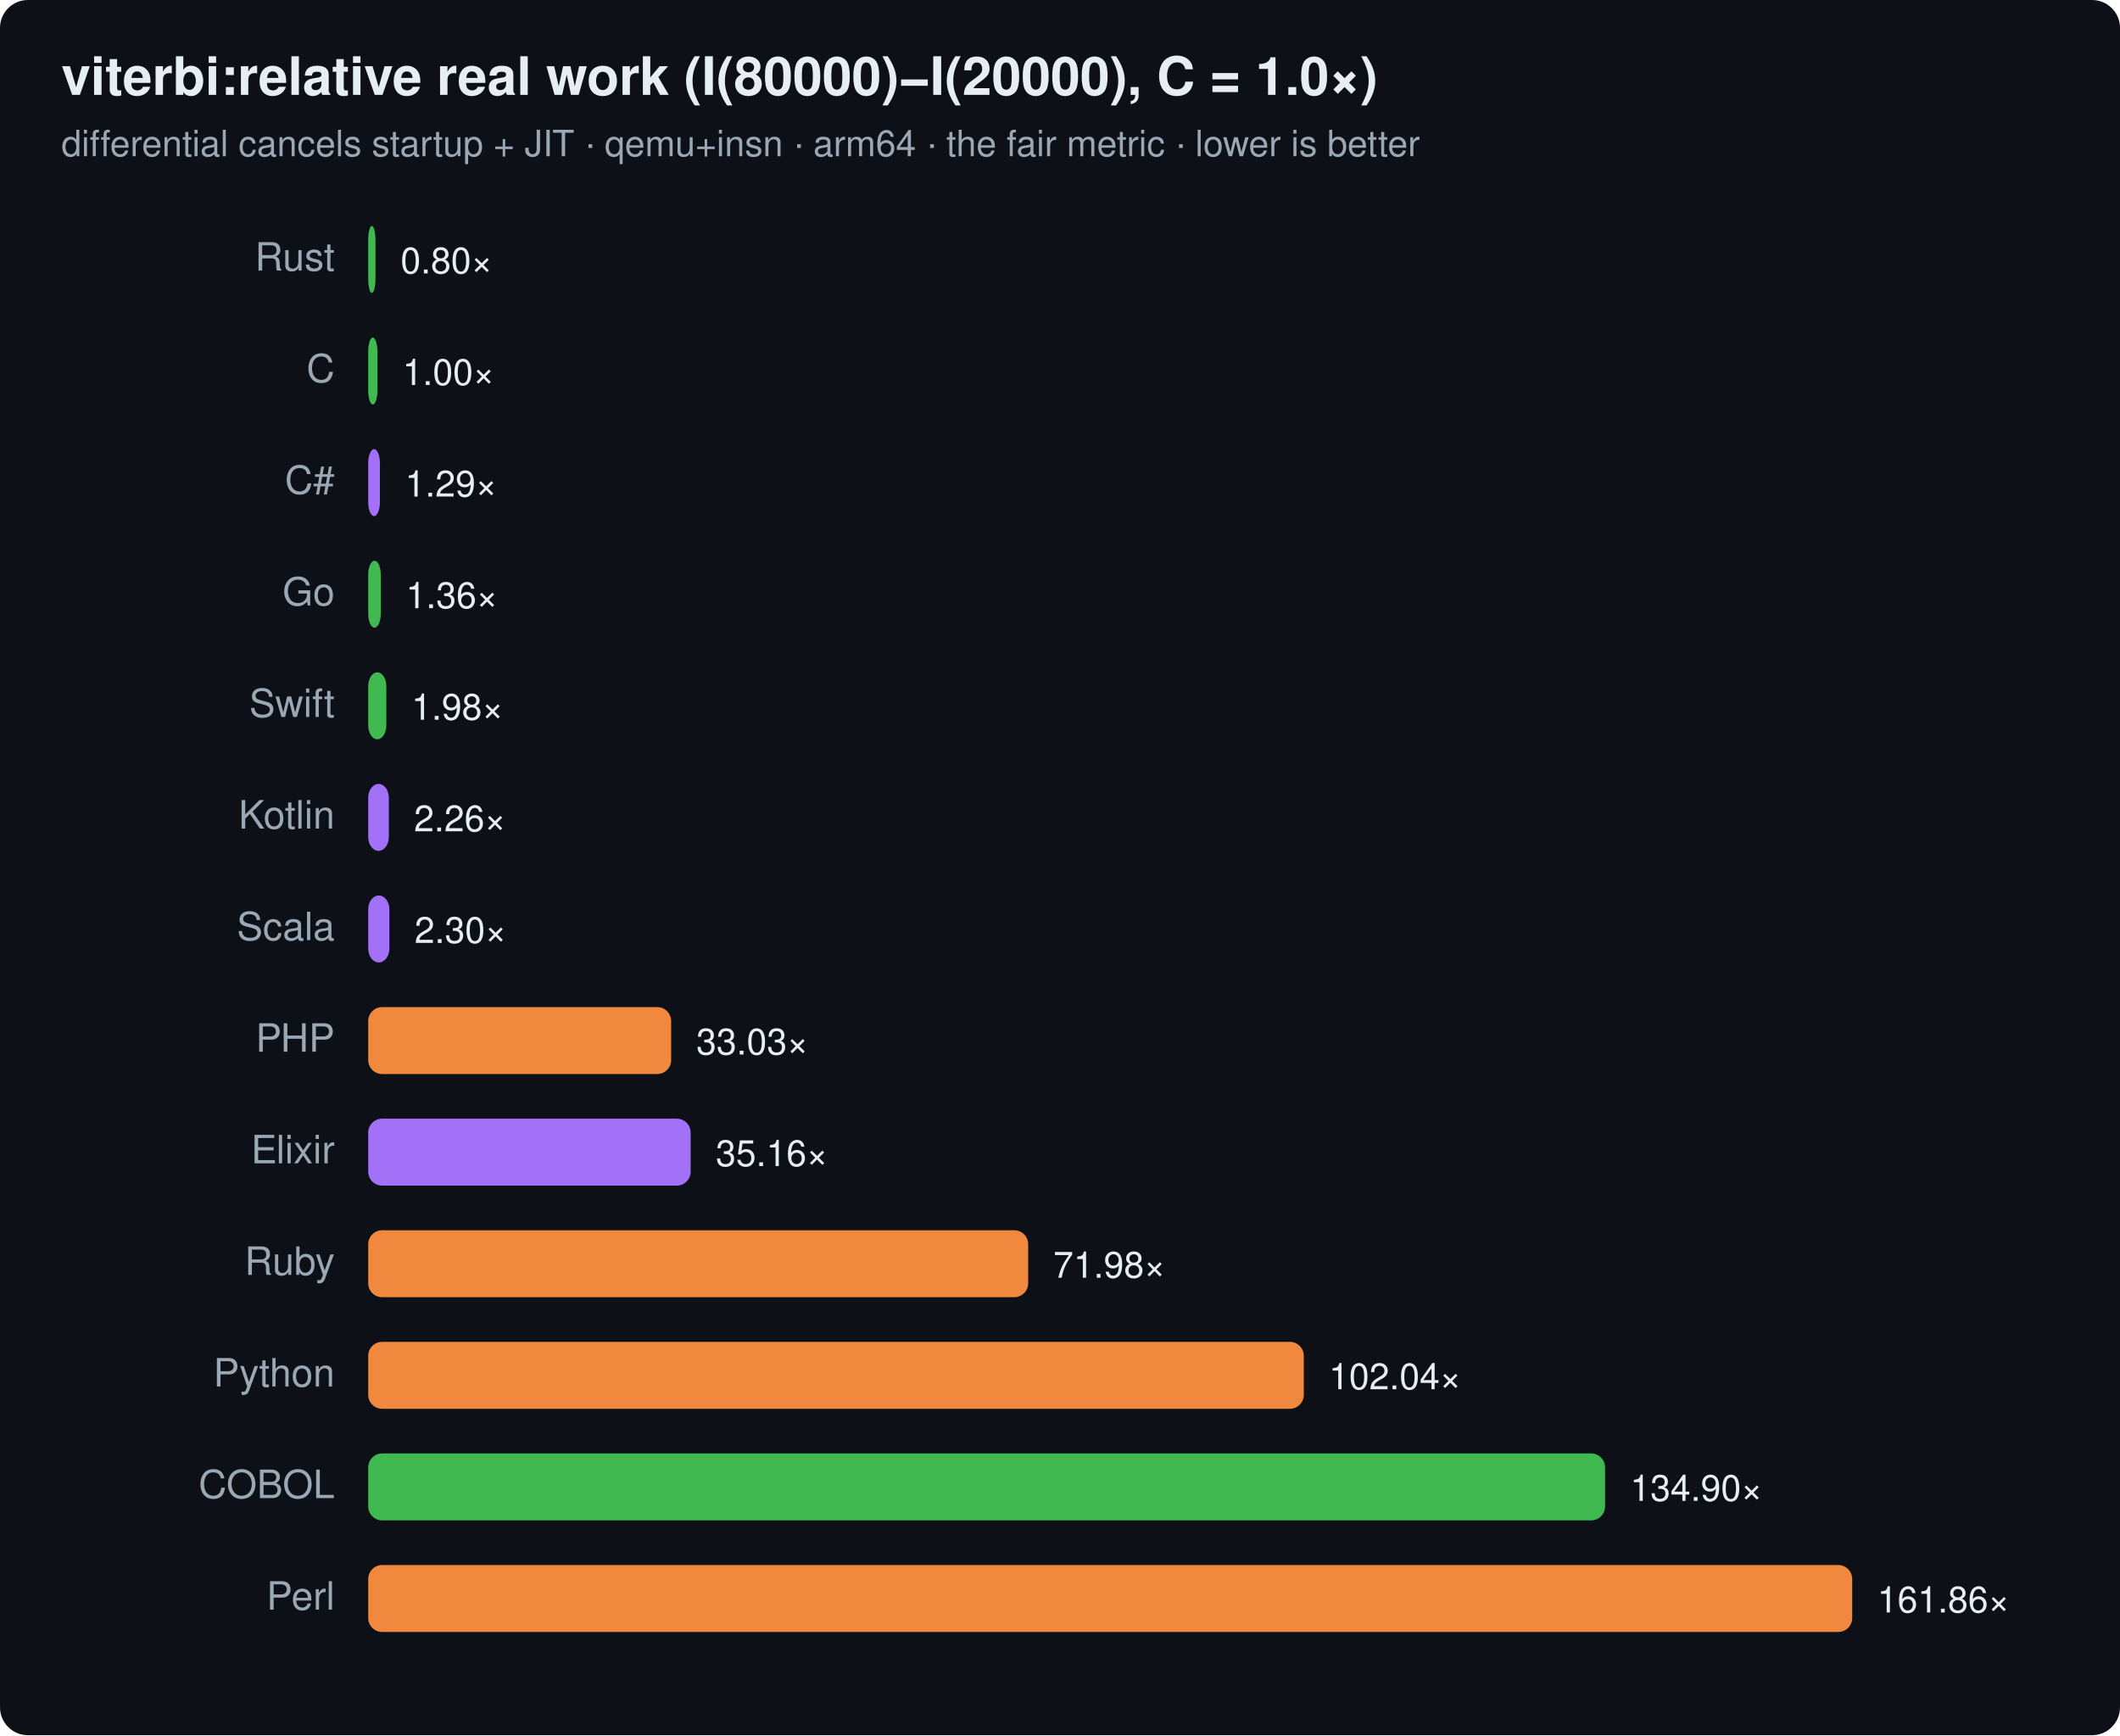
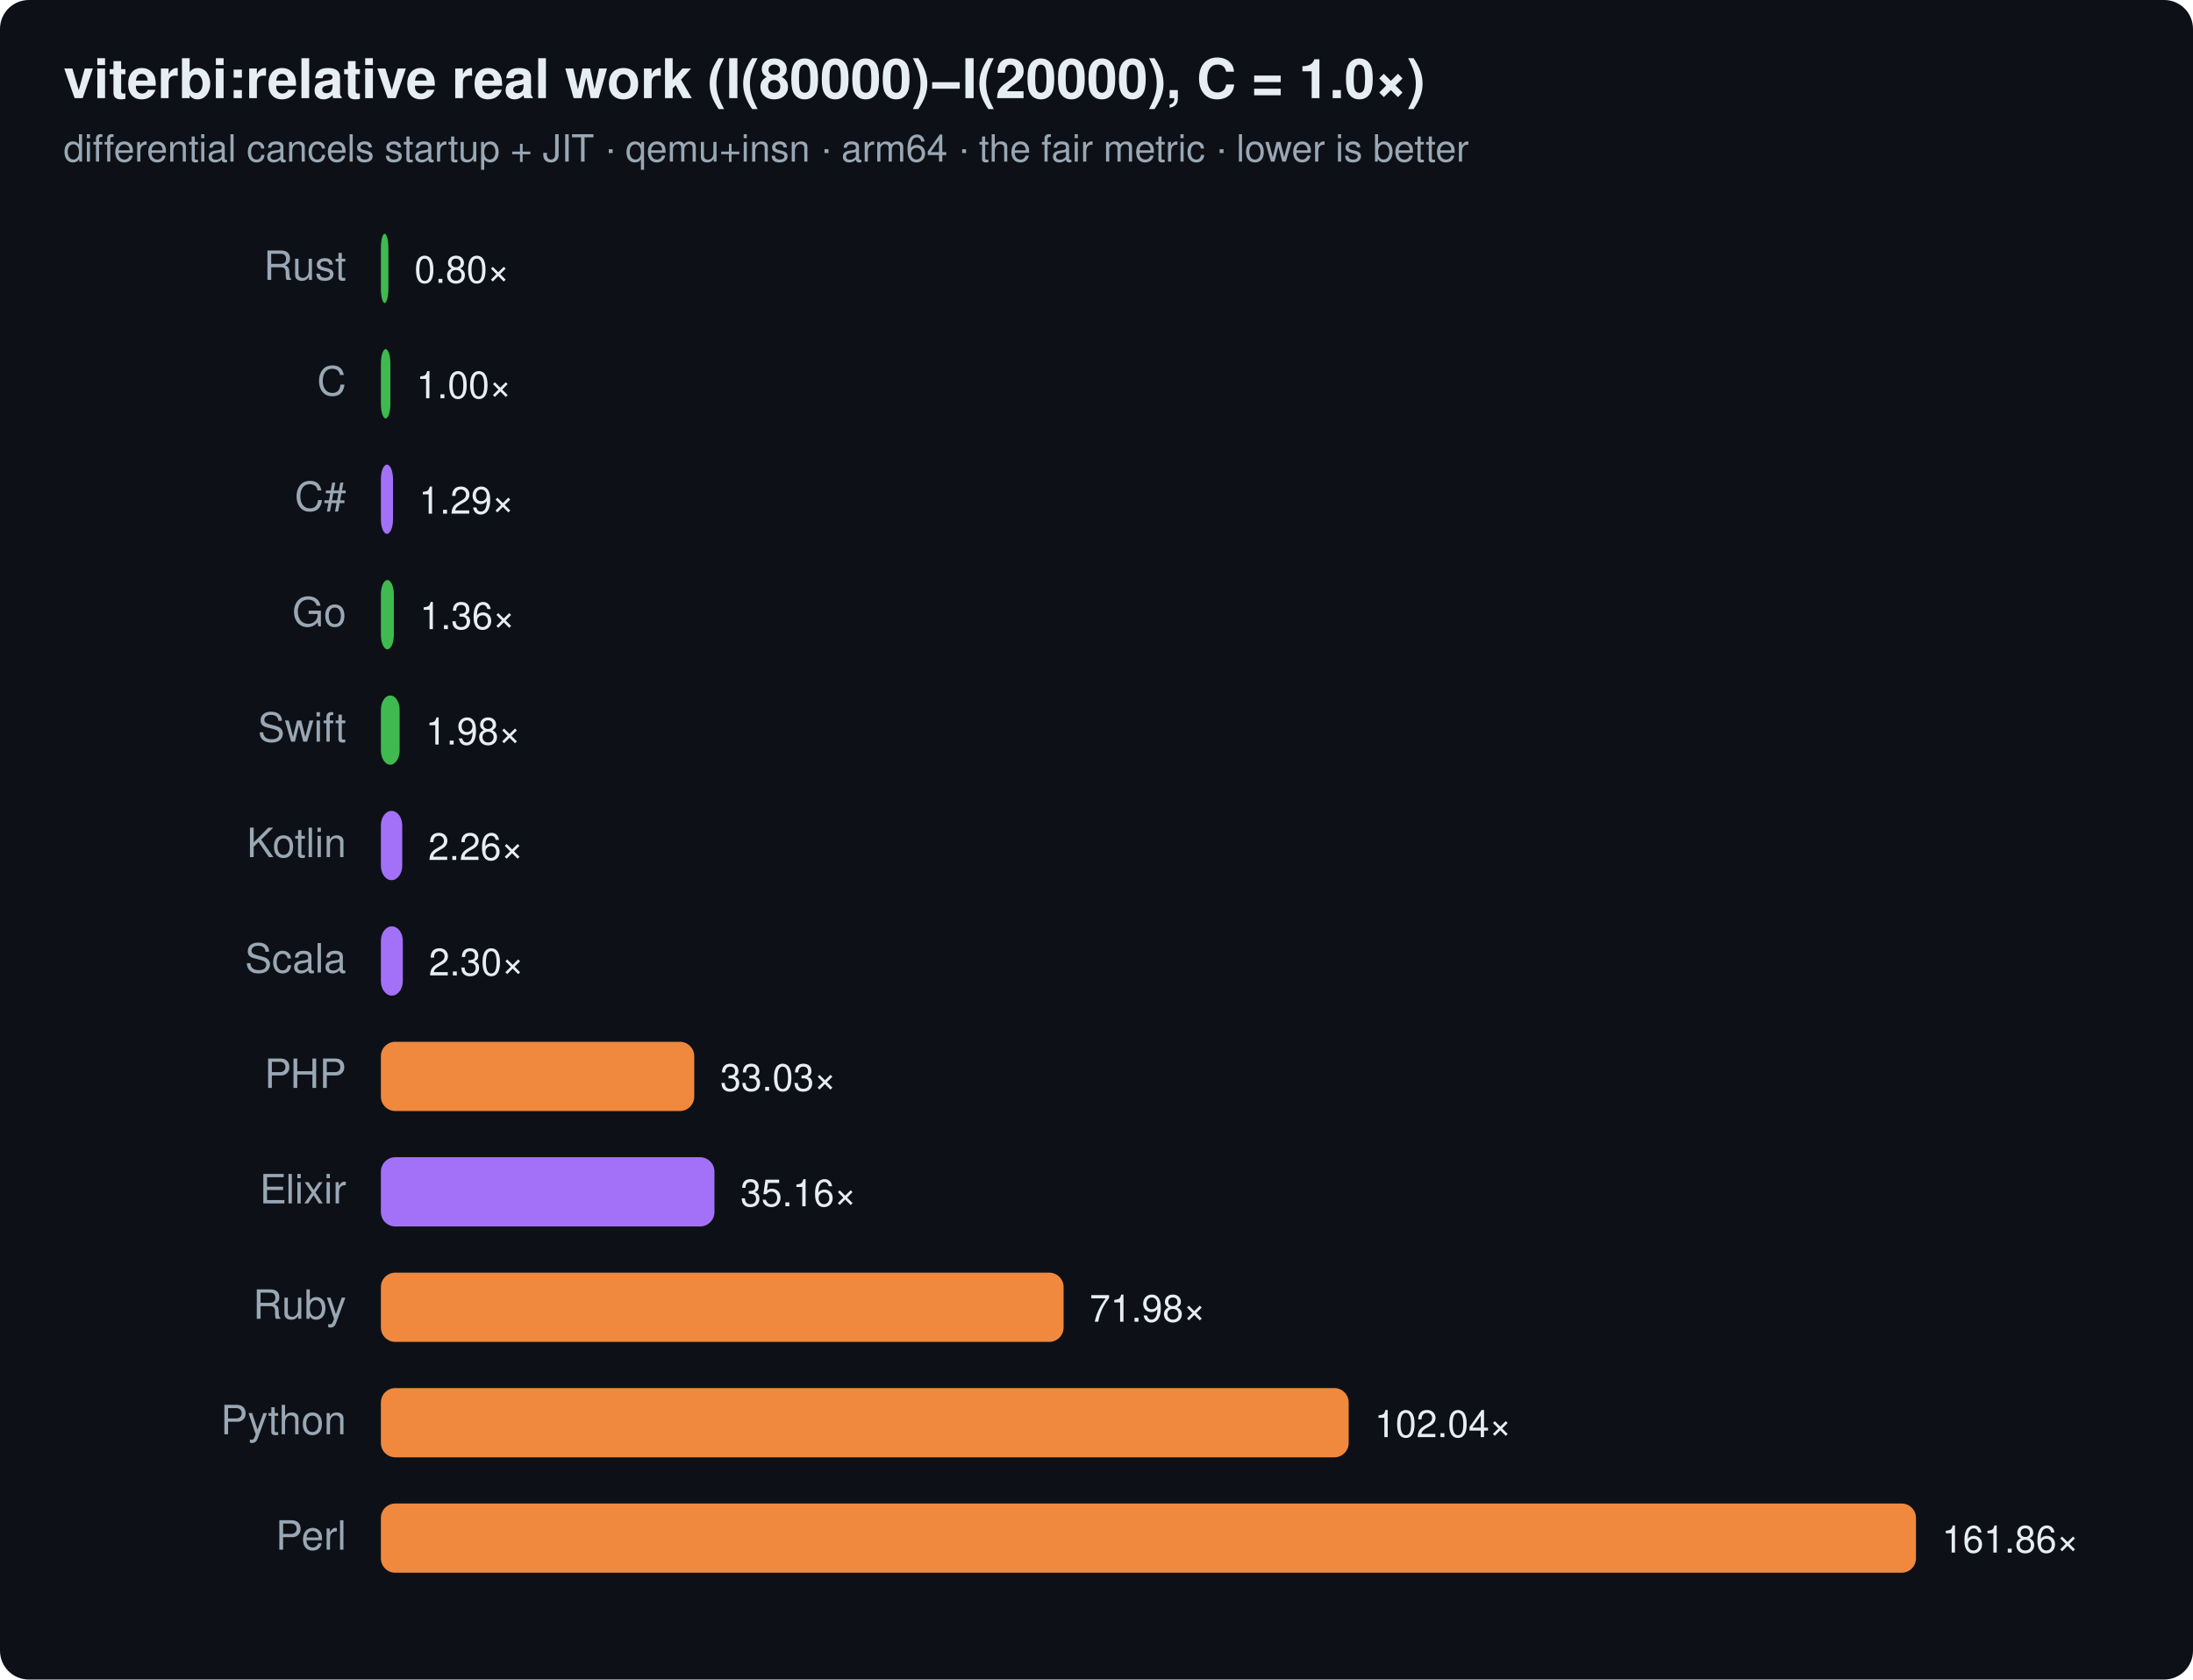
- <svg xmlns="http://www.w3.org/2000/svg" width="760" height="622" viewBox="0 0 760 622" font-family="ui-sans-serif,system-ui,Segoe UI,Helvetica,Arial">
-   <rect width="760" height="622" rx="10" fill="#0d1117" />
+ <svg xmlns="http://www.w3.org/2000/svg" width="760" height="582" viewBox="0 0 760 582" font-family="ui-sans-serif,system-ui,Segoe UI,Helvetica,Arial">
+   <rect width="760" height="582" rx="10" fill="#0d1117" />
  <text x="22" y="34" font-size="19" font-weight="700" fill="#e6edf3">viterbi:relative real work (I(80000)−I(20000), C = 1.0×)</text>
  <text x="22" y="56" font-size="13" fill="#9aa7b4">differential cancels startup + JIT · qemu+insn · arm64 · the fair metric · lower is better</text>
  <text x="120" y="97" text-anchor="end" font-size="14" fill="#9aa7b4">Rust</text>
  <rect x="132" y="81" width="2.6" height="24" rx="5" fill="#3fb950" />
  <text x="143.6" y="98" font-size="13" fill="#e6edf3">0.80×</text>
  <text x="120" y="137" text-anchor="end" font-size="14" fill="#9aa7b4">C</text>
  <rect x="132" y="121" width="3.3" height="24" rx="5" fill="#3fb950" />
  <text x="144.3" y="138" font-size="13" fill="#e6edf3">1.00×</text>
  <text x="120" y="177" text-anchor="end" font-size="14" fill="#9aa7b4">C#</text>
  <rect x="132" y="161" width="4.2" height="24" rx="5" fill="#a371f7" />
  <text x="145.2" y="178" font-size="13" fill="#e6edf3">1.29×</text>
  <text x="120" y="217" text-anchor="end" font-size="14" fill="#9aa7b4">Go</text>
  <rect x="132" y="201" width="4.5" height="24" rx="5" fill="#3fb950" />
  <text x="145.5" y="218" font-size="13" fill="#e6edf3">1.36×</text>
  <text x="120" y="257" text-anchor="end" font-size="14" fill="#9aa7b4">Swift</text>
  <rect x="132" y="241" width="6.5" height="24" rx="5" fill="#3fb950" />
  <text x="147.5" y="258" font-size="13" fill="#e6edf3">1.98×</text>
  <text x="120" y="297" text-anchor="end" font-size="14" fill="#9aa7b4">Kotlin</text>
  <rect x="132" y="281" width="7.4" height="24" rx="5" fill="#a371f7" />
  <text x="148.4" y="298" font-size="13" fill="#e6edf3">2.26×</text>
  <text x="120" y="337" text-anchor="end" font-size="14" fill="#9aa7b4">Scala</text>
  <rect x="132" y="321" width="7.6" height="24" rx="5" fill="#a371f7" />
  <text x="148.6" y="338" font-size="13" fill="#e6edf3">2.30×</text>
  <text x="120" y="377" text-anchor="end" font-size="14" fill="#9aa7b4">PHP</text>
  <rect x="132" y="361" width="108.6" height="24" rx="5" fill="#f0883e" />
  <text x="249.6" y="378" font-size="13" fill="#e6edf3">33.03×</text>
  <text x="120" y="417" text-anchor="end" font-size="14" fill="#9aa7b4">Elixir</text>
  <rect x="132" y="401" width="115.6" height="24" rx="5" fill="#a371f7" />
  <text x="256.6" y="418" font-size="13" fill="#e6edf3">35.16×</text>
  <text x="120" y="457" text-anchor="end" font-size="14" fill="#9aa7b4">Ruby</text>
  <rect x="132" y="441" width="236.6" height="24" rx="5" fill="#f0883e" />
  <text x="377.6" y="458" font-size="13" fill="#e6edf3">71.98×</text>
  <text x="120" y="497" text-anchor="end" font-size="14" fill="#9aa7b4">Python</text>
  <rect x="132" y="481" width="335.4" height="24" rx="5" fill="#f0883e" />
  <text x="476.4" y="498" font-size="13" fill="#e6edf3">102.04×</text>
-   <text x="120" y="537" text-anchor="end" font-size="14" fill="#9aa7b4">COBOL</text>
-   <rect x="132" y="521" width="443.4" height="24" rx="5" fill="#3fb950" />
-   <text x="584.4" y="538" font-size="13" fill="#e6edf3">134.90×</text>
-   <text x="120" y="577" text-anchor="end" font-size="14" fill="#9aa7b4">Perl</text>
-   <rect x="132" y="561" width="532.0" height="24" rx="5" fill="#f0883e" />
-   <text x="673.0" y="578" font-size="13" fill="#e6edf3">161.86×</text>
+   <text x="120" y="537" text-anchor="end" font-size="14" fill="#9aa7b4">Perl</text>
+   <rect x="132" y="521" width="532.0" height="24" rx="5" fill="#f0883e" />
+   <text x="673.0" y="538" font-size="13" fill="#e6edf3">161.86×</text>
</svg>
